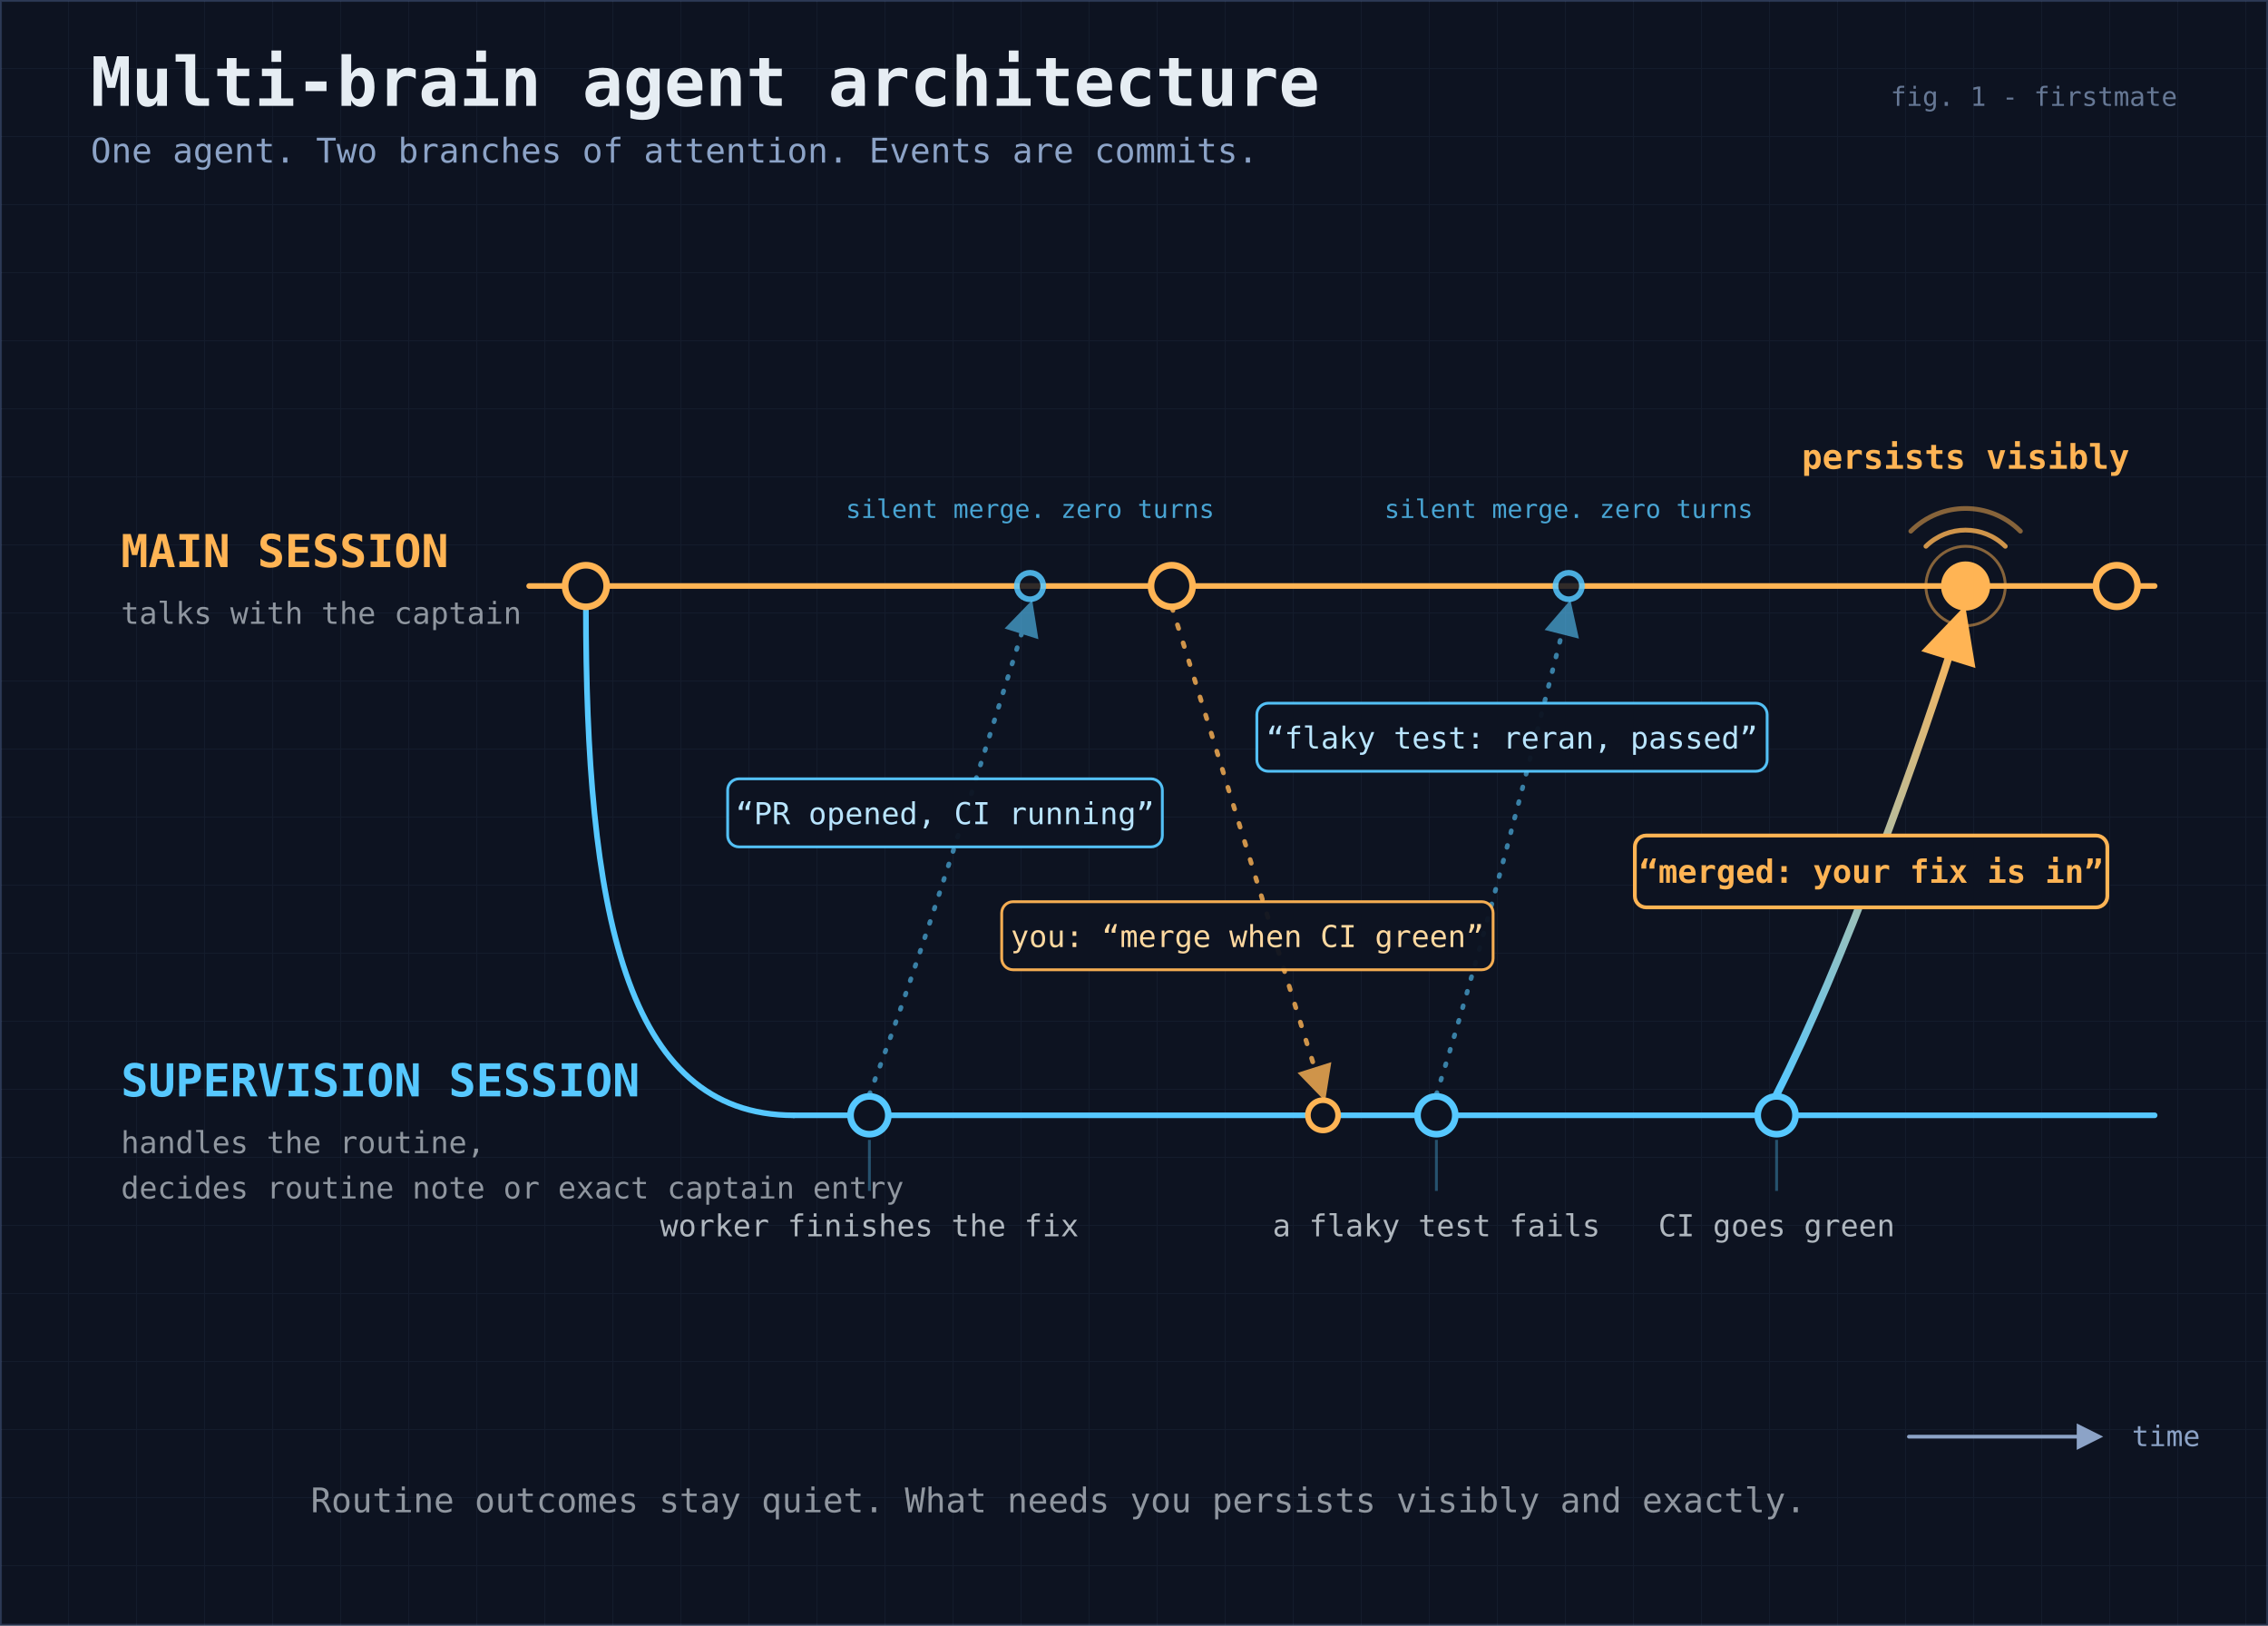
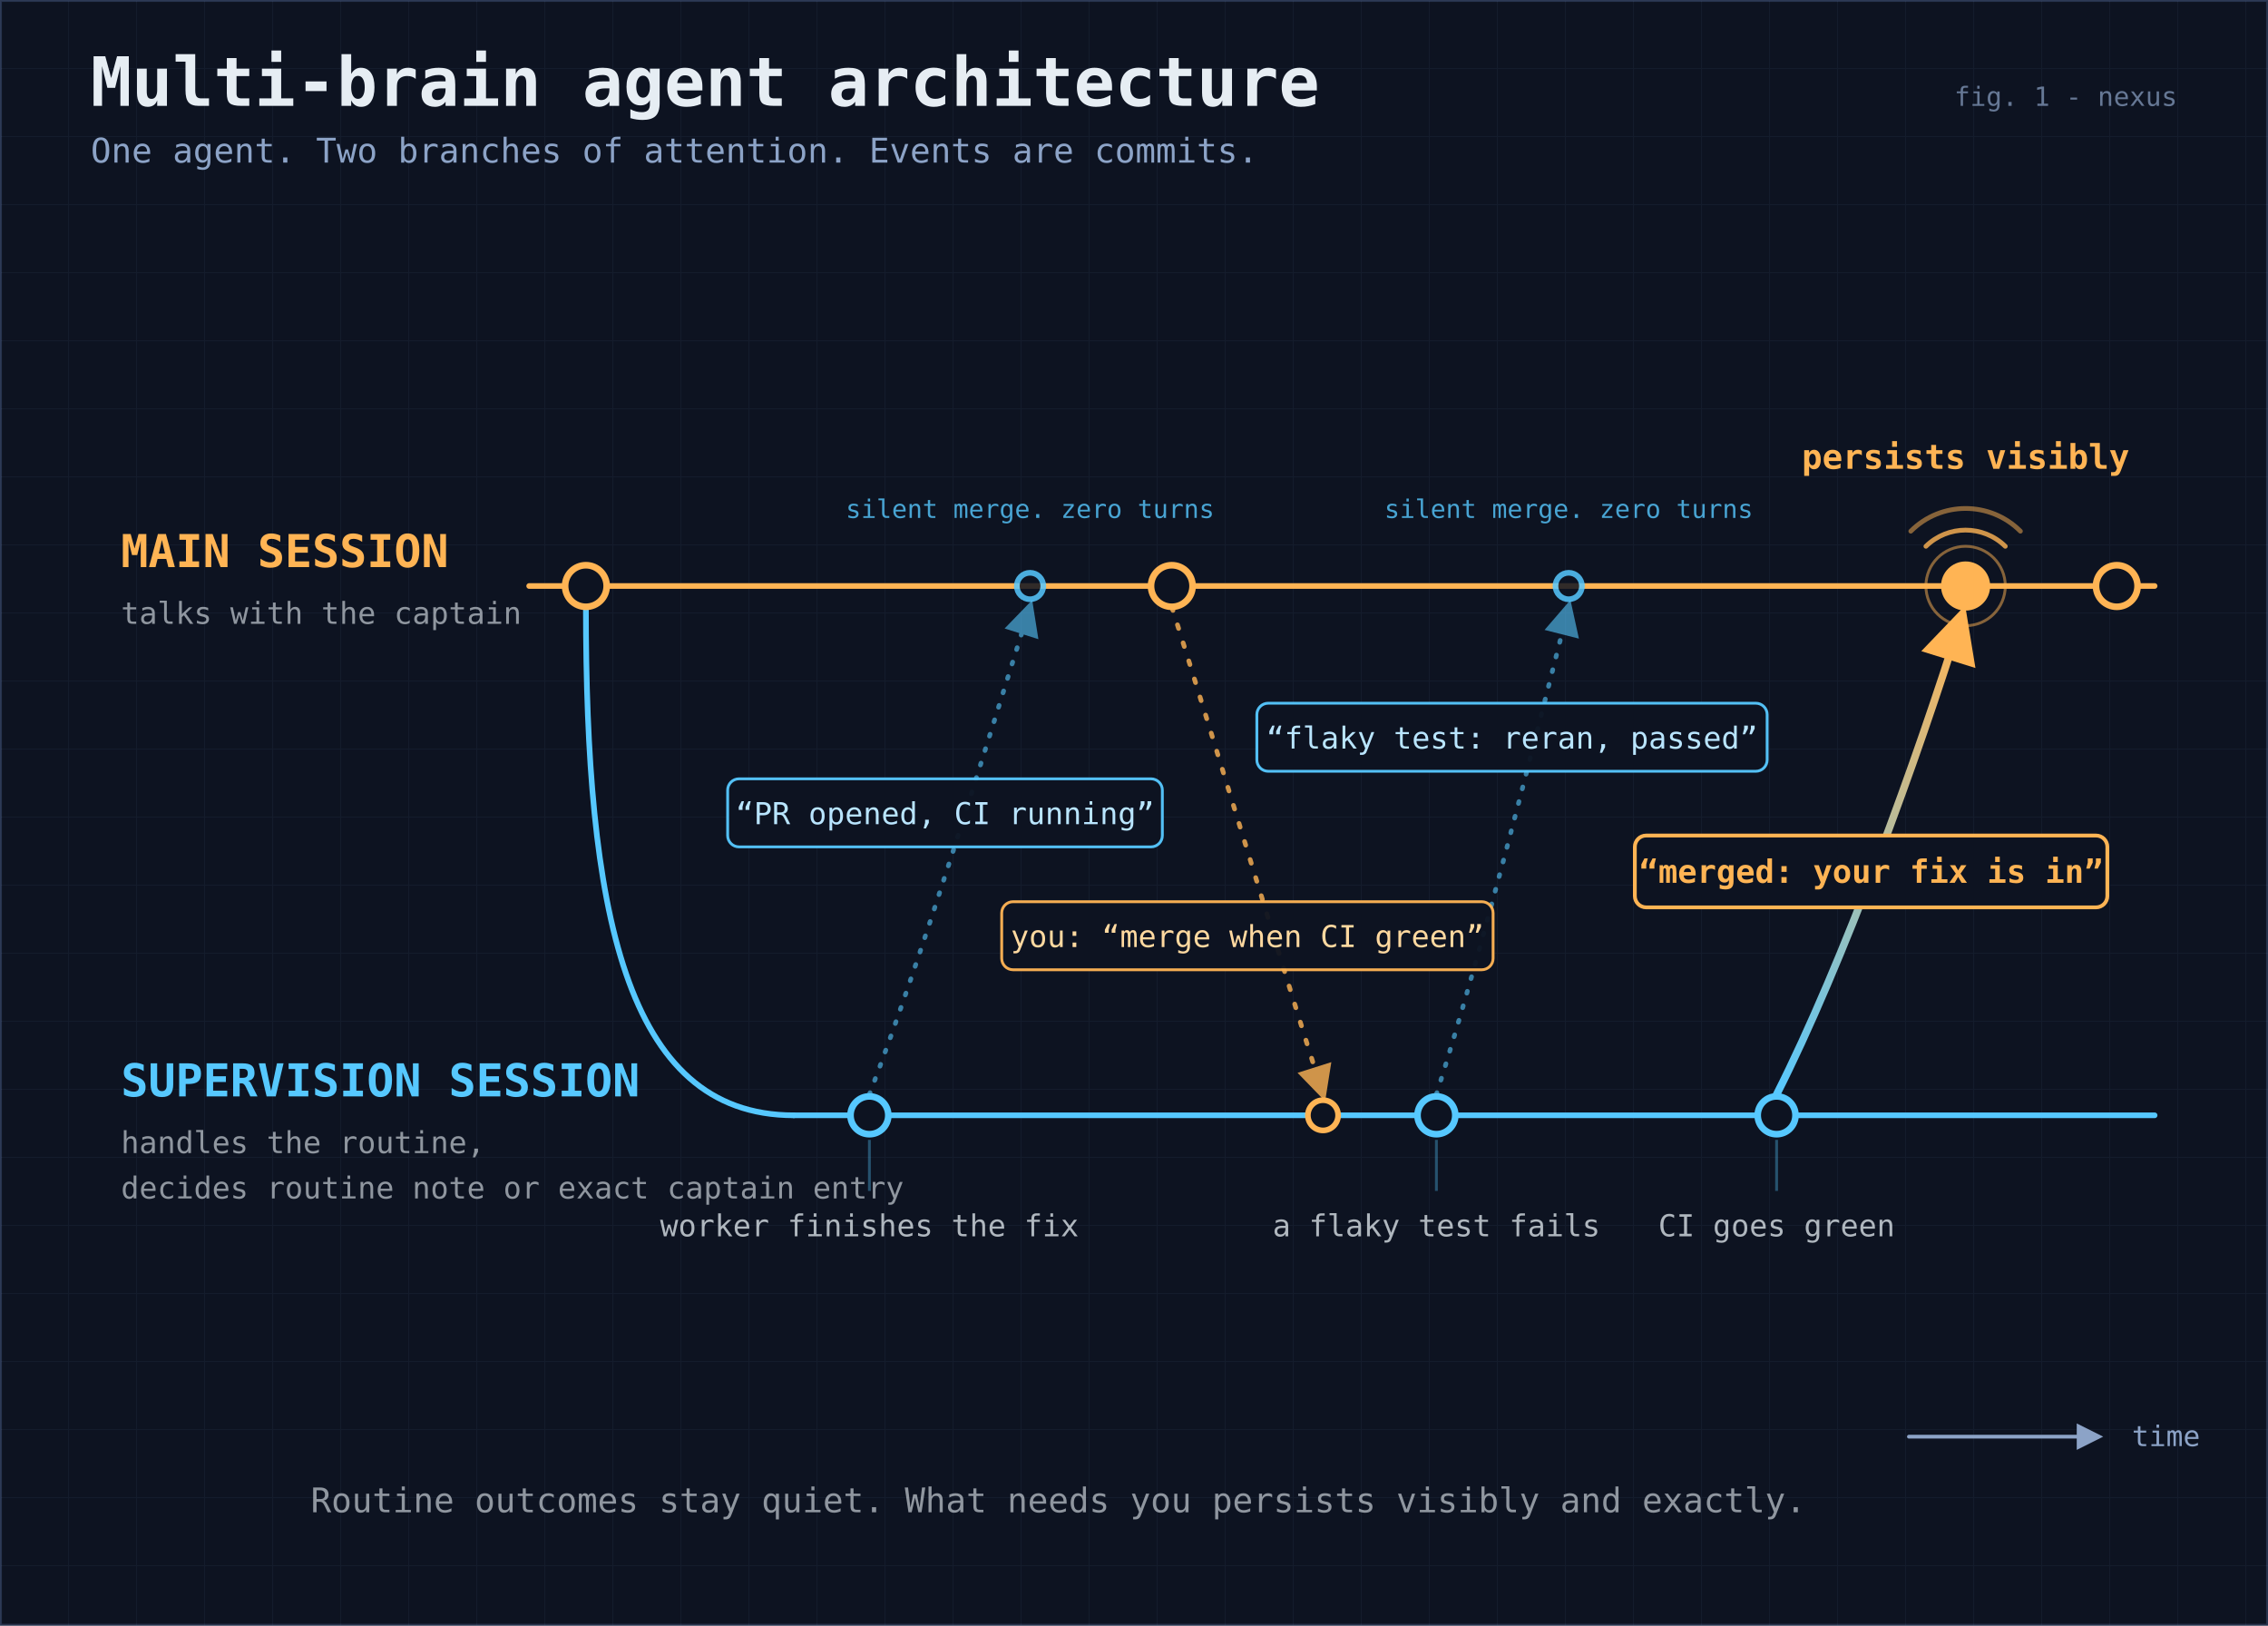
<svg xmlns="http://www.w3.org/2000/svg" viewBox="0 0 1200 860" width="1200" height="860" role="img" aria-labelledby="poster-title poster-desc">
  <defs>
    <pattern id="poster-grid" width="36" height="36" patternUnits="userSpaceOnUse">
      <path d="M 36 0 L 0 0 0 36" fill="none" stroke="#8CAAE6" stroke-opacity="0.06" stroke-width="1" />
    </pattern>
  </defs>
  <rect width="1200" height="860" fill="#0D1321" />
  <rect width="1200" height="860" fill="url(#poster-grid)" />
  <rect x="0.5" y="0.5" width="1199" height="859" fill="none" stroke="#94B4FF" stroke-opacity="0.20" stroke-width="1" />
  <g font-family="ui-monospace, SFMono-Regular, Menlo, Consolas, monospace">
    <text x="48" y="56" fill="#E6EDF3" font-size="36" font-weight="700">Multi-brain agent architecture</text>
    <text x="48" y="86" fill="#8CA3C7" font-size="18">One agent. Two branches of attention. Events are commits.</text>
-     <text x="1152" y="56" text-anchor="end" fill="#8CA3C7" fill-opacity="0.7" font-size="14">fig. 1 - firstmate</text>
+     <text x="1152" y="56" text-anchor="end" fill="#8CA3C7" fill-opacity="0.7" font-size="14">fig. 1 - nexus</text>
  </g>
  <g transform="translate(0 100)" font-family="ui-monospace, SFMono-Regular, Menlo, Consolas, monospace">
    <defs>
      <marker id="ah-cyan" viewBox="0 0 10 10" refX="8" refY="5" markerWidth="7.5" markerHeight="7.5" orient="auto-start-reverse">
        <path d="M 0 0 L 10 5 L 0 10 z" fill="#56C8FF" />
      </marker>
      <marker id="ah-amber" viewBox="0 0 10 10" refX="8" refY="5" markerWidth="7.5" markerHeight="7.5" orient="auto-start-reverse">
        <path d="M 0 0 L 10 5 L 0 10 z" fill="#FFB454" />
      </marker>
      <marker id="ah-time" viewBox="0 0 10 10" refX="8" refY="5" markerWidth="7" markerHeight="7" orient="auto-start-reverse">
        <path d="M 0 0 L 10 5 L 0 10 z" fill="#8CA3C7" />
      </marker>
      <linearGradient id="merge-up" x1="0" y1="1" x2="1" y2="0">
        <stop offset="0" stop-color="#56C8FF" />
        <stop offset="1" stop-color="#FFB454" />
      </linearGradient>
    </defs>
    <line x1="280" y1="210" x2="1140" y2="210" stroke="#FFB454" stroke-width="3" stroke-linecap="round" />
    <path d="M 310 221 C 310 380, 330 490, 420 490" fill="none" stroke="#56C8FF" stroke-width="3" stroke-linecap="round" />
    <line x1="420" y1="490" x2="1140" y2="490" stroke="#56C8FF" stroke-width="3" stroke-linecap="round" />
    <text x="64" y="200" fill="#FFB454" font-size="24" font-weight="700">MAIN SESSION</text>
    <text x="64" y="230" fill="#E6EDF3" opacity="0.6" font-size="16">talks with the captain</text>
    <text x="64" y="480" fill="#56C8FF" font-size="24" font-weight="700">SUPERVISION SESSION</text>
    <text x="64" y="510" fill="#E6EDF3" opacity="0.6" font-size="16">handles the routine,</text>
    <text x="64" y="534" fill="#E6EDF3" opacity="0.6" font-size="16">decides routine note or exact captain entry</text>
    <path id="arc-quiet-1" d="M 460 479 C 490 400, 520 300, 545 221" fill="none" stroke="#56C8FF" stroke-width="2.5" stroke-dasharray="1 7" stroke-linecap="round" opacity="0.6" marker-end="url(#ah-cyan)" />
    <path id="arc-cherry" d="M 620 221 C 645 300, 675 400, 700 479" fill="none" stroke="#FFB454" stroke-width="2.5" stroke-dasharray="2 8" stroke-linecap="round" opacity="0.8" marker-end="url(#ah-amber)" />
    <path id="arc-quiet-2" d="M 760 479 C 785 400, 810 300, 830 221" fill="none" stroke="#56C8FF" stroke-width="2.5" stroke-dasharray="1 7" stroke-linecap="round" opacity="0.6" marker-end="url(#ah-cyan)" />
    <path id="arc-wake" d="M 940 479 C 975 410, 1015 300, 1038 226" fill="none" stroke="url(#merge-up)" stroke-width="4" stroke-linecap="round" marker-end="url(#ah-amber)" />
    <g id="chip-quiet-1">
      <rect x="385" y="312" width="230" height="36" rx="6" fill="#0D1321" stroke="#56C8FF" stroke-width="1.5" opacity="0.95" />
      <text x="500" y="336" text-anchor="middle" fill="#B9E5FF" font-size="16">“PR opened, CI running”</text>
    </g>
    <g id="chip-cherry">
      <rect x="530" y="377" width="260" height="36" rx="6" fill="#0D1321" stroke="#FFB454" stroke-width="1.5" opacity="0.95" />
      <text x="660" y="401" text-anchor="middle" fill="#FFD9A0" font-size="16">you: “merge when CI green”</text>
    </g>
    <g id="chip-quiet-2">
      <rect x="665" y="272" width="270" height="36" rx="6" fill="#0D1321" stroke="#56C8FF" stroke-width="1.5" opacity="0.95" />
      <text x="800" y="296" text-anchor="middle" fill="#B9E5FF" font-size="16">“flaky test: reran, passed”</text>
    </g>
    <g id="chip-wake">
      <rect x="865" y="342" width="250" height="38" rx="6" fill="#0D1321" stroke="#FFB454" stroke-width="2" />
      <text x="990" y="367" text-anchor="middle" fill="#FFB454" font-size="17" font-weight="600">“merged: your fix is in”</text>
    </g>
    <g id="main-commits">
      <circle cx="310" cy="210" r="11" fill="#0D1321" stroke="#FFB454" stroke-width="3.5" />
      <circle cx="620" cy="210" r="11" fill="#0D1321" stroke="#FFB454" stroke-width="3.5" />
      <circle cx="1120" cy="210" r="11" fill="#0D1321" stroke="#FFB454" stroke-width="3.5" />
    </g>
    <g id="silent-landings">
      <circle cx="545" cy="210" r="7" fill="#0D1321" stroke="#56C8FF" stroke-width="3" opacity="0.85" />
      <circle cx="830" cy="210" r="7" fill="#0D1321" stroke="#56C8FF" stroke-width="3" opacity="0.85" />
    </g>
    <text x="545" y="174" text-anchor="middle" fill="#56C8FF" opacity="0.8" font-size="13.5">silent merge. zero turns</text>
    <text x="830" y="174" text-anchor="middle" fill="#56C8FF" opacity="0.8" font-size="13.5">silent merge. zero turns</text>
    <g id="merge-commit">
      <circle cx="1040" cy="210" r="13" fill="#FFB454" />
      <circle cx="1040" cy="210" r="21" fill="none" stroke="#FFB454" stroke-width="1.5" opacity="0.5" />
      <path d="M 1019 189 A 30 30 0 0 1 1061 189" fill="none" stroke="#FFB454" stroke-width="2.5" stroke-linecap="round" opacity="0.8" />
      <path d="M 1011 181 A 41 41 0 0 1 1069 181" fill="none" stroke="#FFB454" stroke-width="2.5" stroke-linecap="round" opacity="0.5" />
    </g>
    <text x="1040" y="148" text-anchor="middle" fill="#FFB454" font-size="18" font-weight="700">persists visibly</text>
    <g id="branch-commits">
      <circle cx="460" cy="490" r="10" fill="#0D1321" stroke="#56C8FF" stroke-width="3.5" />
      <circle cx="760" cy="490" r="10" fill="#0D1321" stroke="#56C8FF" stroke-width="3.5" />
      <circle cx="940" cy="490" r="10" fill="#0D1321" stroke="#56C8FF" stroke-width="3.5" />
    </g>
    <circle cx="700" cy="490" r="8" fill="#0D1321" stroke="#FFB454" stroke-width="3" />
    <line x1="460" y1="503" x2="460" y2="530" stroke="#56C8FF" stroke-width="1.5" opacity="0.35" />
    <text x="460" y="554" text-anchor="middle" fill="#E6EDF3" opacity="0.75" font-size="16">worker finishes the fix</text>
    <line x1="760" y1="503" x2="760" y2="530" stroke="#56C8FF" stroke-width="1.5" opacity="0.35" />
    <text x="760" y="554" text-anchor="middle" fill="#E6EDF3" opacity="0.75" font-size="16">a flaky test fails</text>
    <line x1="940" y1="503" x2="940" y2="530" stroke="#56C8FF" stroke-width="1.5" opacity="0.35" />
    <text x="940" y="554" text-anchor="middle" fill="#E6EDF3" opacity="0.75" font-size="16">CI goes green</text>
    <line x1="1010" y1="660" x2="1110" y2="660" stroke="#8CA3C7" stroke-width="2" stroke-linecap="round" marker-end="url(#ah-time)" />
    <text x="1128" y="665" fill="#8CA3C7" font-size="15">time</text>
    <text x="560" y="700" text-anchor="middle" fill="#E6EDF3" opacity="0.6" font-size="18">Routine outcomes stay quiet. What needs you persists visibly and exactly.</text>
  </g>
</svg>
